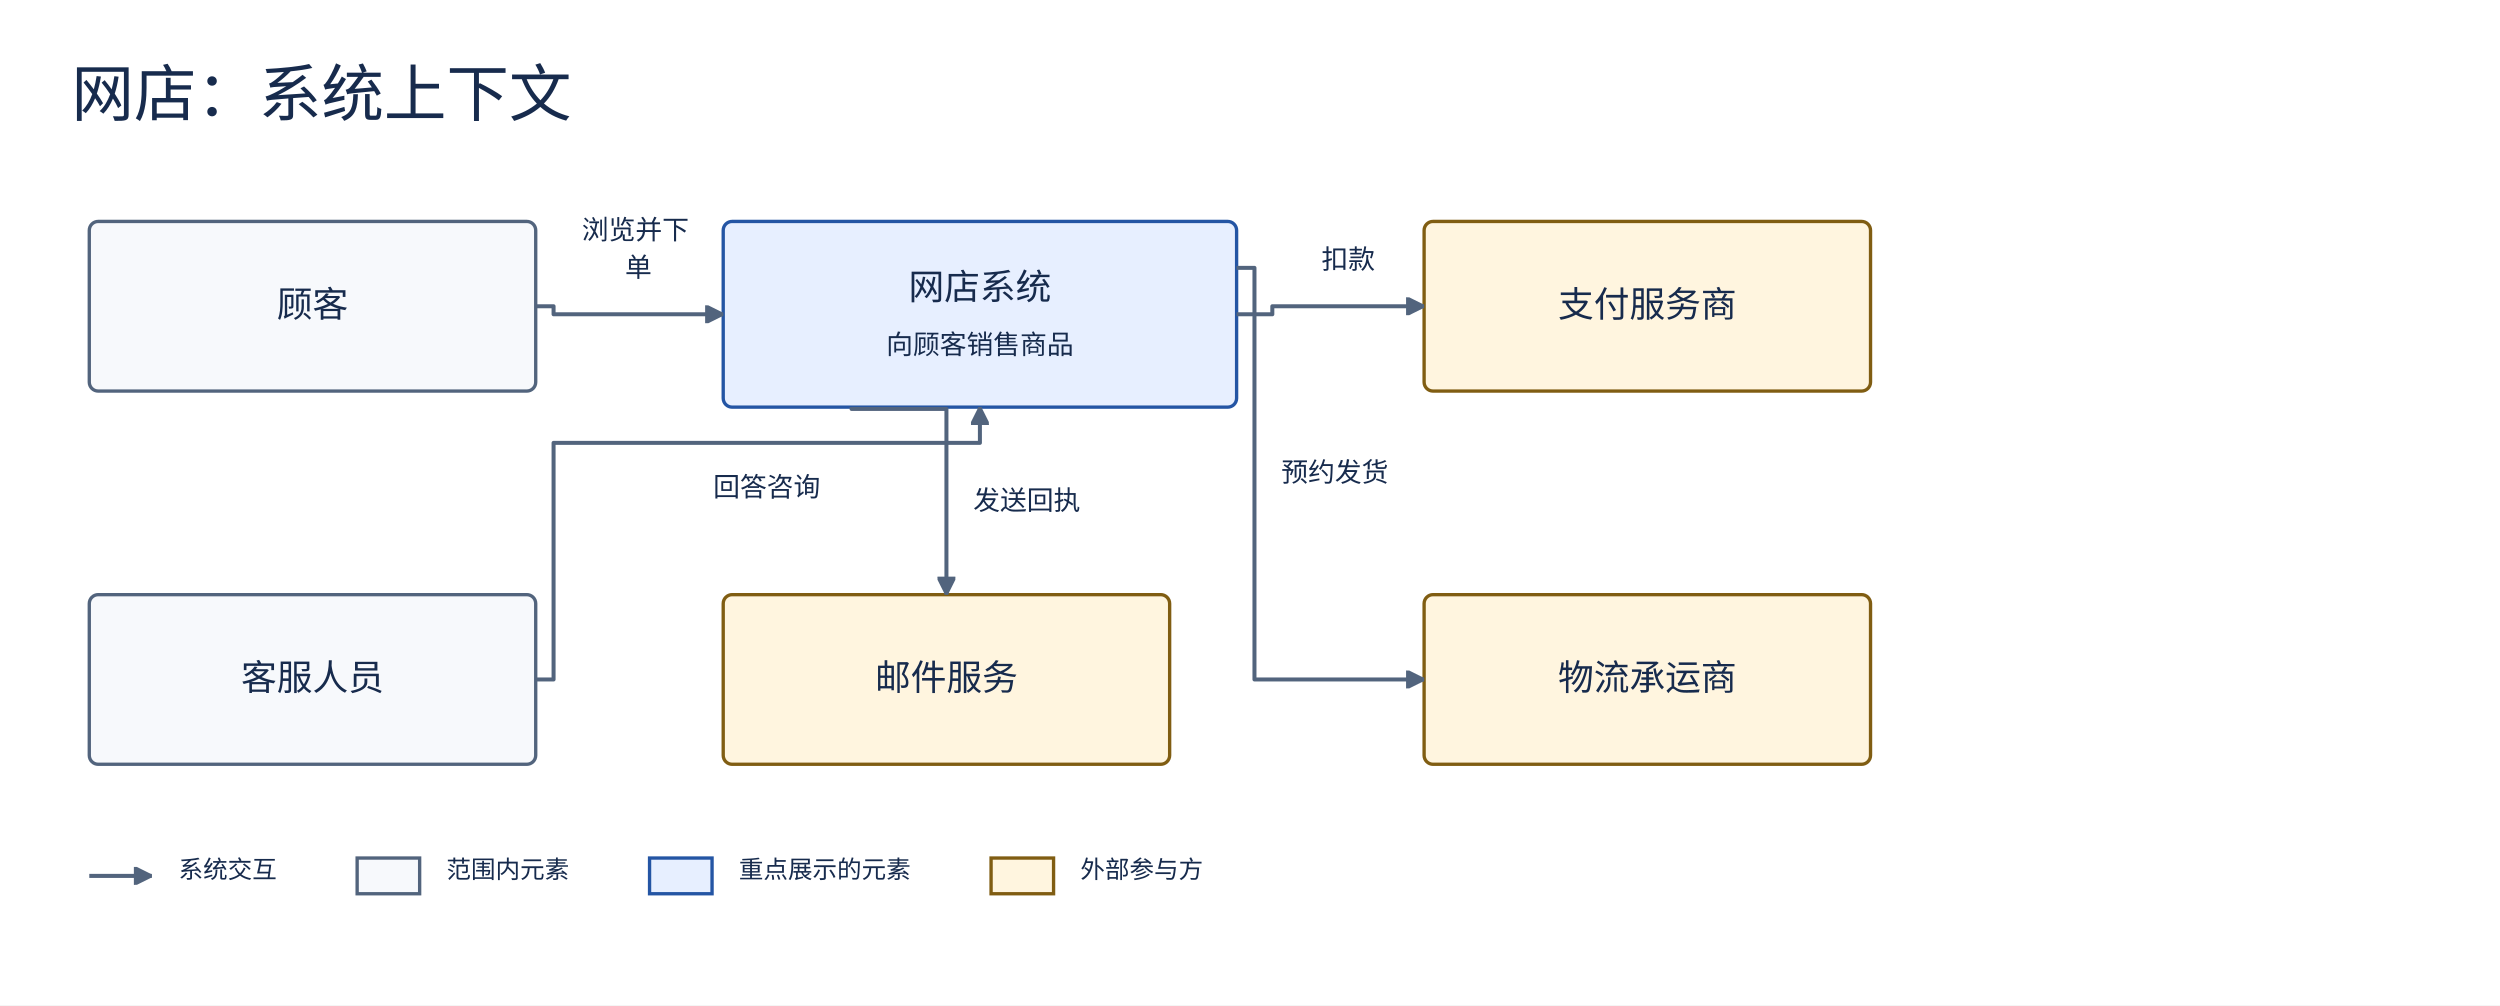
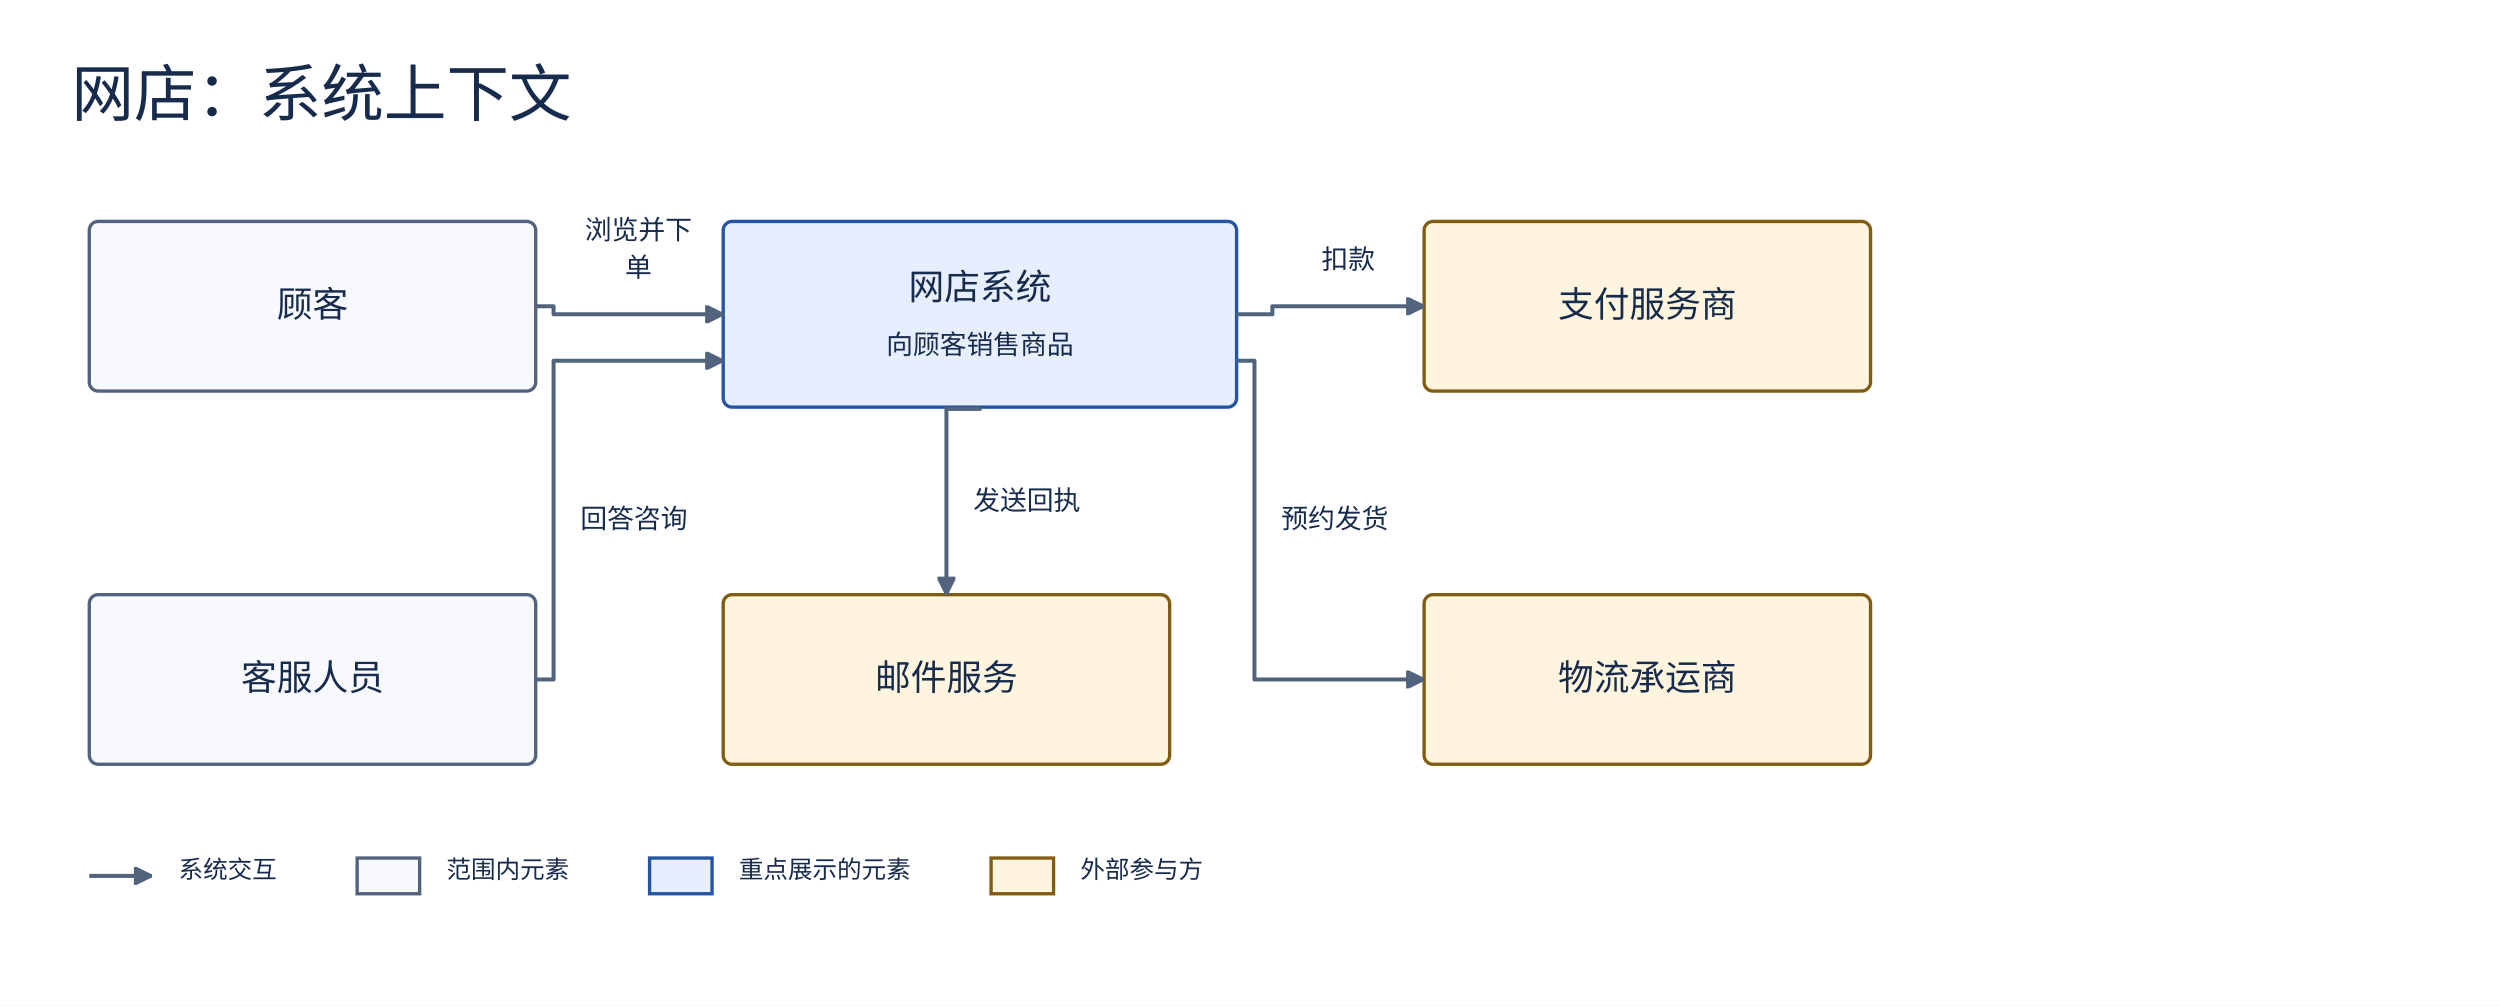
- <svg xmlns="http://www.w3.org/2000/svg" viewBox="0 0 1120 450.4" width="1120" height="450.4" lang="zh" role="img" aria-labelledby="atlas-dbf0d88a1c6e-document-title atlas-dbf0d88a1c6e-document-desc" data-archatlas="0.1" data-measured-with="pillow">
+ <svg xmlns="http://www.w3.org/2000/svg" viewBox="0 0 1120 450.4" width="1120" height="450.4" lang="zh" role="img" aria-labelledby="atlas-bd5b455b9e03-document-title atlas-bd5b455b9e03-document-desc" data-archatlas="0.1" data-measured-with="pillow">
  <defs>
-     <marker id="atlas-dbf0d88a1c6e-marker-peer-arrow" viewBox="0 0 10 10" refX="10" refY="5" markerWidth="8" markerHeight="8" markerUnits="userSpaceOnUse" orient="auto-start-reverse">
+     <marker id="atlas-bd5b455b9e03-marker-peer-arrow" viewBox="0 0 10 10" refX="10" refY="5" markerWidth="8" markerHeight="8" markerUnits="userSpaceOnUse" orient="auto-start-reverse">
      <path d="M 0 0 L 10 5 L 0 10 Z" fill="#52647d" stroke="#52647d" stroke-width="1.5" />
    </marker>
-     <marker id="atlas-dbf0d88a1c6e-marker-peer-circle" viewBox="0 0 10 10" refX="5" refY="5" markerWidth="8" markerHeight="8" markerUnits="userSpaceOnUse">
+     <marker id="atlas-bd5b455b9e03-marker-peer-circle" viewBox="0 0 10 10" refX="5" refY="5" markerWidth="8" markerHeight="8" markerUnits="userSpaceOnUse">
      <circle cx="5" cy="5" r="3.5" fill="#ffffff" stroke="#52647d" stroke-width="1.5" />
    </marker>
  </defs>
  <rect width="1120" height="450.4" fill="#ffffff" data-role="canvas" />
-   <rect id="atlas-dbf0d88a1c6e-shape-node-cust" data-id="cust" data-role="node" data-parent="" data-kind="person" fill="#f7f9fc" stroke="#52647d" stroke-width="1.5" data-box="40 99.2 200 76" x="40" y="99.2" width="200" height="76" rx="4" />
-   <rect id="atlas-dbf0d88a1c6e-shape-node-shop" data-id="shop" data-role="node" data-parent="" data-kind="system" fill="#e7efff" stroke="#2455a4" stroke-width="1.5" data-box="324 99.2 230 83.2" x="324" y="99.2" width="230" height="83.2" rx="4" />
-   <rect id="atlas-dbf0d88a1c6e-shape-node-pay" data-id="pay" data-role="node" data-parent="" data-kind="external" fill="#fff5df" stroke="#805d12" stroke-width="1.5" data-box="638 99.2 200 76" x="638" y="99.2" width="200" height="76" rx="4" />
-   <rect id="atlas-dbf0d88a1c6e-shape-node-agent" data-id="agent" data-role="node" data-parent="" data-kind="person" fill="#f7f9fc" stroke="#52647d" stroke-width="1.5" data-box="40 266.4 200 76" x="40" y="266.4" width="200" height="76" rx="4" />
-   <rect id="atlas-dbf0d88a1c6e-shape-node-mail" data-id="mail" data-role="node" data-parent="" data-kind="external" fill="#fff5df" stroke="#805d12" stroke-width="1.5" data-box="324 266.4 200 76" x="324" y="266.4" width="200" height="76" rx="4" />
-   <rect id="atlas-dbf0d88a1c6e-shape-node-car" data-id="car" data-role="node" data-parent="" data-kind="external" fill="#fff5df" stroke="#805d12" stroke-width="1.5" data-box="638 266.4 200 76" x="638" y="266.4" width="200" height="76" rx="4" />
-   <rect id="atlas-dbf0d88a1c6e-shape-legend-swatch-__legend-swatch-1" data-id="__legend-swatch-1" data-role="legend-swatch" data-parent="" data-kind="component" fill="#f7f9fc" stroke="#52647d" stroke-width="1.5" data-box="160 384.4 28 16" x="160" y="384.4" width="28" height="16" rx="0" />
-   <rect id="atlas-dbf0d88a1c6e-shape-legend-swatch-__legend-swatch-2" data-id="__legend-swatch-2" data-role="legend-swatch" data-parent="" data-kind="component" fill="#e7efff" stroke="#2455a4" stroke-width="1.5" data-box="291 384.4 28 16" x="291" y="384.4" width="28" height="16" rx="0" />
-   <rect id="atlas-dbf0d88a1c6e-shape-legend-swatch-__legend-swatch-3" data-id="__legend-swatch-3" data-role="legend-swatch" data-parent="" data-kind="component" fill="#fff5df" stroke="#805d12" stroke-width="1.5" data-box="444 384.4 28 16" x="444" y="384.4" width="28" height="16" rx="0" />
-   <polyline id="atlas-dbf0d88a1c6e-edge-edge-1" data-id="edge-1" data-role="edge" data-from="cust" data-to="shop" data-kind="call" points="240,137.2 248,137.2 248,140.8 324,140.8" fill="none" stroke="#52647d" stroke-width="1.8" stroke-linejoin="round" marker-end="url(#atlas-dbf0d88a1c6e-marker-peer-arrow)" />
-   <polyline id="atlas-dbf0d88a1c6e-edge-edge-2" data-id="edge-2" data-role="edge" data-from="agent" data-to="shop" data-kind="call" points="240,304.4 248,304.4 248,198.4 439,198.4 439,182.4" fill="none" stroke="#52647d" stroke-width="1.8" stroke-linejoin="round" marker-end="url(#atlas-dbf0d88a1c6e-marker-peer-arrow)" />
-   <polyline id="atlas-dbf0d88a1c6e-edge-edge-3" data-id="edge-3" data-role="edge" data-from="shop" data-to="pay" data-kind="call" points="554,140.8 570,140.8 570,137.2 638,137.2" fill="none" stroke="#52647d" stroke-width="1.8" stroke-linejoin="round" marker-end="url(#atlas-dbf0d88a1c6e-marker-peer-arrow)" />
-   <polyline id="atlas-dbf0d88a1c6e-edge-edge-4" data-id="edge-4" data-role="edge" data-from="shop" data-to="car" data-kind="call" points="554,120 562,120 562,304.4 638,304.4" fill="none" stroke="#52647d" stroke-width="1.8" stroke-linejoin="round" marker-end="url(#atlas-dbf0d88a1c6e-marker-peer-arrow)" />
-   <polyline id="atlas-dbf0d88a1c6e-edge-edge-5" data-id="edge-5" data-role="edge" data-from="shop" data-to="mail" data-kind="call" points="381.5,182.4 381.5,183.2 424,183.2 424,266.4" fill="none" stroke="#52647d" stroke-width="1.8" stroke-linejoin="round" marker-end="url(#atlas-dbf0d88a1c6e-marker-peer-arrow)" />
-   <polyline id="atlas-dbf0d88a1c6e-edge-legend-line-0" data-id="legend-line-0" data-role="edge" data-from="" data-to="" data-kind="legend" points="40,392.4 68,392.4" fill="none" stroke="#52647d" stroke-width="1.8" stroke-linejoin="round" marker-end="url(#atlas-dbf0d88a1c6e-marker-peer-arrow)" />
-   <rect id="atlas-dbf0d88a1c6e-shape-label-bg-__edge-1-background" data-id="__edge-1-background" data-role="label-bg" data-parent="edge-1" x="257" y="91.2" width="58" height="41.6" fill="#ffffff" fill-opacity="0.92" rx="3" />
-   <rect id="atlas-dbf0d88a1c6e-shape-label-bg-__edge-2-background" data-id="__edge-2-background" data-role="label-bg" data-parent="edge-2" x="314.5" y="206.4" width="58" height="24.8" fill="#ffffff" fill-opacity="0.92" rx="3" />
-   <rect id="atlas-dbf0d88a1c6e-shape-label-bg-__edge-3-background" data-id="__edge-3-background" data-role="label-bg" data-parent="edge-3" x="587" y="104.4" width="34" height="24.8" fill="#ffffff" fill-opacity="0.92" rx="3" />
-   <rect id="atlas-dbf0d88a1c6e-shape-label-bg-__edge-4-background" data-id="__edge-4-background" data-role="label-bg" data-parent="edge-4" x="569" y="199.8" width="58" height="24.8" fill="#ffffff" fill-opacity="0.92" rx="3" />
-   <rect id="atlas-dbf0d88a1c6e-shape-label-bg-__edge-5-background" data-id="__edge-5-background" data-role="label-bg" data-parent="edge-5" x="431" y="212.4" width="58" height="24.8" fill="#ffffff" fill-opacity="0.92" rx="3" />
-   <text id="atlas-dbf0d88a1c6e-text-title-figure-title" data-id="figure-title" data-role="title" data-owner="" x="32" y="52" data-source="网店：系统上下文" font-size="28" font-family="&quot;Noto Sans CJK SC&quot;, &quot;Source Han Sans SC&quot;, &quot;PingFang SC&quot;, &quot;Microsoft YaHei&quot;, &quot;WenQuanYi Zen Hei&quot;, &quot;Noto Sans&quot;, &quot;DejaVu Sans&quot;, &quot;Liberation Sans&quot;, sans-serif" text-anchor="start" fill="#172b4d" data-text-box="32 24 224 39.2">
+   <rect id="atlas-bd5b455b9e03-shape-node-cust" data-id="cust" data-role="node" data-parent="" data-kind="person" fill="#f7f9fc" stroke="#52647d" stroke-width="1.5" data-box="40 99.2 200 76" x="40" y="99.2" width="200" height="76" rx="4" />
+   <rect id="atlas-bd5b455b9e03-shape-node-shop" data-id="shop" data-role="node" data-parent="" data-kind="system" fill="#e7efff" stroke="#2455a4" stroke-width="1.5" data-box="324 99.2 230 83.2" x="324" y="99.2" width="230" height="83.2" rx="4" />
+   <rect id="atlas-bd5b455b9e03-shape-node-pay" data-id="pay" data-role="node" data-parent="" data-kind="external" fill="#fff5df" stroke="#805d12" stroke-width="1.5" data-box="638 99.2 200 76" x="638" y="99.2" width="200" height="76" rx="4" />
+   <rect id="atlas-bd5b455b9e03-shape-node-agent" data-id="agent" data-role="node" data-parent="" data-kind="person" fill="#f7f9fc" stroke="#52647d" stroke-width="1.5" data-box="40 266.4 200 76" x="40" y="266.4" width="200" height="76" rx="4" />
+   <rect id="atlas-bd5b455b9e03-shape-node-mail" data-id="mail" data-role="node" data-parent="" data-kind="external" fill="#fff5df" stroke="#805d12" stroke-width="1.5" data-box="324 266.4 200 76" x="324" y="266.4" width="200" height="76" rx="4" />
+   <rect id="atlas-bd5b455b9e03-shape-node-car" data-id="car" data-role="node" data-parent="" data-kind="external" fill="#fff5df" stroke="#805d12" stroke-width="1.5" data-box="638 266.4 200 76" x="638" y="266.4" width="200" height="76" rx="4" />
+   <rect id="atlas-bd5b455b9e03-shape-legend-swatch-__legend-swatch-1" data-id="__legend-swatch-1" data-role="legend-swatch" data-parent="" data-kind="component" fill="#f7f9fc" stroke="#52647d" stroke-width="1.5" data-box="160 384.4 28 16" x="160" y="384.4" width="28" height="16" rx="0" />
+   <rect id="atlas-bd5b455b9e03-shape-legend-swatch-__legend-swatch-2" data-id="__legend-swatch-2" data-role="legend-swatch" data-parent="" data-kind="component" fill="#e7efff" stroke="#2455a4" stroke-width="1.5" data-box="291 384.4 28 16" x="291" y="384.4" width="28" height="16" rx="0" />
+   <rect id="atlas-bd5b455b9e03-shape-legend-swatch-__legend-swatch-3" data-id="__legend-swatch-3" data-role="legend-swatch" data-parent="" data-kind="component" fill="#fff5df" stroke="#805d12" stroke-width="1.5" data-box="444 384.4 28 16" x="444" y="384.4" width="28" height="16" rx="0" />
+   <polyline id="atlas-bd5b455b9e03-edge-edge-1" data-id="edge-1" data-role="edge" data-from="cust" data-to="shop" data-kind="call" points="240,137.2 248,137.2 248,140.8 324,140.8" fill="none" stroke="#52647d" stroke-width="1.8" stroke-linejoin="round" marker-end="url(#atlas-bd5b455b9e03-marker-peer-arrow)" />
+   <polyline id="atlas-bd5b455b9e03-edge-edge-2" data-id="edge-2" data-role="edge" data-from="agent" data-to="shop" data-kind="call" points="240,304.4 248,304.4 248,161.6 324,161.6" fill="none" stroke="#52647d" stroke-width="1.8" stroke-linejoin="round" marker-end="url(#atlas-bd5b455b9e03-marker-peer-arrow)" />
+   <polyline id="atlas-bd5b455b9e03-edge-edge-3" data-id="edge-3" data-role="edge" data-from="shop" data-to="pay" data-kind="call" points="554,140.8 570,140.8 570,137.2 638,137.2" fill="none" stroke="#52647d" stroke-width="1.8" stroke-linejoin="round" marker-end="url(#atlas-bd5b455b9e03-marker-peer-arrow)" />
+   <polyline id="atlas-bd5b455b9e03-edge-edge-4" data-id="edge-4" data-role="edge" data-from="shop" data-to="car" data-kind="call" points="554,161.6 562,161.6 562,304.4 638,304.4" fill="none" stroke="#52647d" stroke-width="1.8" stroke-linejoin="round" marker-end="url(#atlas-bd5b455b9e03-marker-peer-arrow)" />
+   <polyline id="atlas-bd5b455b9e03-edge-edge-5" data-id="edge-5" data-role="edge" data-from="shop" data-to="mail" data-kind="call" points="439,182.4 439,183.2 424,183.2 424,266.4" fill="none" stroke="#52647d" stroke-width="1.8" stroke-linejoin="round" marker-end="url(#atlas-bd5b455b9e03-marker-peer-arrow)" />
+   <polyline id="atlas-bd5b455b9e03-edge-legend-line-0" data-id="legend-line-0" data-role="edge" data-from="" data-to="" data-kind="legend" points="40,392.4 68,392.4" fill="none" stroke="#52647d" stroke-width="1.8" stroke-linejoin="round" marker-end="url(#atlas-bd5b455b9e03-marker-peer-arrow)" />
+   <rect id="atlas-bd5b455b9e03-shape-label-bg-__edge-1-background" data-id="__edge-1-background" data-role="label-bg" data-parent="edge-1" x="257" y="91.2" width="58" height="41.6" fill="#ffffff" fill-opacity="0.92" rx="3" />
+   <rect id="atlas-bd5b455b9e03-shape-label-bg-__edge-2-background" data-id="__edge-2-background" data-role="label-bg" data-parent="edge-2" x="255" y="220.6" width="58" height="24.8" fill="#ffffff" fill-opacity="0.92" rx="3" />
+   <rect id="atlas-bd5b455b9e03-shape-label-bg-__edge-3-background" data-id="__edge-3-background" data-role="label-bg" data-parent="edge-3" x="587" y="104.4" width="34" height="24.8" fill="#ffffff" fill-opacity="0.92" rx="3" />
+   <rect id="atlas-bd5b455b9e03-shape-label-bg-__edge-4-background" data-id="__edge-4-background" data-role="label-bg" data-parent="edge-4" x="569" y="220.6" width="58" height="24.8" fill="#ffffff" fill-opacity="0.92" rx="3" />
+   <rect id="atlas-bd5b455b9e03-shape-label-bg-__edge-5-background" data-id="__edge-5-background" data-role="label-bg" data-parent="edge-5" x="431" y="212.4" width="58" height="24.8" fill="#ffffff" fill-opacity="0.92" rx="3" />
+   <text id="atlas-bd5b455b9e03-text-title-figure-title" data-id="figure-title" data-role="title" data-owner="" x="32" y="52" data-source="网店：系统上下文" font-size="28" font-family="&quot;Noto Sans CJK SC&quot;, &quot;Source Han Sans SC&quot;, &quot;PingFang SC&quot;, &quot;Microsoft YaHei&quot;, &quot;WenQuanYi Zen Hei&quot;, &quot;Noto Sans&quot;, &quot;DejaVu Sans&quot;, &quot;Liberation Sans&quot;, sans-serif" text-anchor="start" fill="#172b4d" data-text-box="32 24 224 39.2">
    <tspan x="32" y="52">
-       <tspan font-family="Noto Sans CJK SC">网店：系统上下文</tspan>
+       <tspan font-family="Noto Sans CJK SC" x="32">网店：系统上下文</tspan>
    </tspan>
  </text>
-   <text id="atlas-dbf0d88a1c6e-text-name-cust-name" data-id="cust-name" data-role="name" data-owner="cust" x="140" y="142" data-source="顾客" font-size="16" font-family="&quot;Noto Sans CJK SC&quot;, &quot;Source Han Sans SC&quot;, &quot;PingFang SC&quot;, &quot;Microsoft YaHei&quot;, &quot;WenQuanYi Zen Hei&quot;, &quot;Noto Sans&quot;, &quot;DejaVu Sans&quot;, &quot;Liberation Sans&quot;, sans-serif" text-anchor="middle" fill="#172b4d" data-text-box="124 126 32 22.4">
-     <tspan x="140" y="142">
-       <tspan font-family="Noto Sans CJK SC">顾客</tspan>
+   <text id="atlas-bd5b455b9e03-text-name-cust-name" data-id="cust-name" data-role="name" data-owner="cust" x="140" y="142" data-source="顾客" font-size="16" font-family="&quot;Noto Sans CJK SC&quot;, &quot;Source Han Sans SC&quot;, &quot;PingFang SC&quot;, &quot;Microsoft YaHei&quot;, &quot;WenQuanYi Zen Hei&quot;, &quot;Noto Sans&quot;, &quot;DejaVu Sans&quot;, &quot;Liberation Sans&quot;, sans-serif" text-anchor="start" fill="#172b4d" data-text-box="124 126 32 22.4">
+     <tspan x="124" y="142">
+       <tspan font-family="Noto Sans CJK SC" x="124">顾客</tspan>
    </tspan>
  </text>
-   <text id="atlas-dbf0d88a1c6e-text-name-shop-name" data-id="shop-name" data-role="name" data-owner="shop" x="439" y="134.2" data-source="网店系统" font-size="16" font-family="&quot;Noto Sans CJK SC&quot;, &quot;Source Han Sans SC&quot;, &quot;PingFang SC&quot;, &quot;Microsoft YaHei&quot;, &quot;WenQuanYi Zen Hei&quot;, &quot;Noto Sans&quot;, &quot;DejaVu Sans&quot;, &quot;Liberation Sans&quot;, sans-serif" text-anchor="middle" fill="#172b4d" data-text-box="407 118.2 64 22.4">
-     <tspan x="439" y="134.2">
-       <tspan font-family="Noto Sans CJK SC">网店系统</tspan>
+   <text id="atlas-bd5b455b9e03-text-name-shop-name" data-id="shop-name" data-role="name" data-owner="shop" x="439" y="134.2" data-source="网店系统" font-size="16" font-family="&quot;Noto Sans CJK SC&quot;, &quot;Source Han Sans SC&quot;, &quot;PingFang SC&quot;, &quot;Microsoft YaHei&quot;, &quot;WenQuanYi Zen Hei&quot;, &quot;Noto Sans&quot;, &quot;DejaVu Sans&quot;, &quot;Liberation Sans&quot;, sans-serif" text-anchor="start" fill="#172b4d" data-text-box="407 118.2 64 22.4">
+     <tspan x="407" y="134.2">
+       <tspan font-family="Noto Sans CJK SC" x="407">网店系统</tspan>
    </tspan>
  </text>
-   <text id="atlas-dbf0d88a1c6e-text-sub-shop-sub" data-id="shop-sub" data-role="sub" data-owner="shop" x="439" y="158.6" data-source="向顾客销售商品" font-size="12" font-family="&quot;Noto Sans CJK SC&quot;, &quot;Source Han Sans SC&quot;, &quot;PingFang SC&quot;, &quot;Microsoft YaHei&quot;, &quot;WenQuanYi Zen Hei&quot;, &quot;Noto Sans&quot;, &quot;DejaVu Sans&quot;, &quot;Liberation Sans&quot;, sans-serif" text-anchor="middle" fill="#172b4d" data-text-box="397 146.6 84 16.8">
-     <tspan x="439" y="158.6">
-       <tspan font-family="Noto Sans CJK SC">向顾客销售商品</tspan>
+   <text id="atlas-bd5b455b9e03-text-sub-shop-sub" data-id="shop-sub" data-role="sub" data-owner="shop" x="439" y="158.6" data-source="向顾客销售商品" font-size="12" font-family="&quot;Noto Sans CJK SC&quot;, &quot;Source Han Sans SC&quot;, &quot;PingFang SC&quot;, &quot;Microsoft YaHei&quot;, &quot;WenQuanYi Zen Hei&quot;, &quot;Noto Sans&quot;, &quot;DejaVu Sans&quot;, &quot;Liberation Sans&quot;, sans-serif" text-anchor="start" fill="#172b4d" data-text-box="397 146.6 84 16.8">
+     <tspan x="397" y="158.6">
+       <tspan font-family="Noto Sans CJK SC" x="397">向顾客销售商品</tspan>
    </tspan>
  </text>
-   <text id="atlas-dbf0d88a1c6e-text-name-pay-name" data-id="pay-name" data-role="name" data-owner="pay" x="738" y="142" data-source="支付服务商" font-size="16" font-family="&quot;Noto Sans CJK SC&quot;, &quot;Source Han Sans SC&quot;, &quot;PingFang SC&quot;, &quot;Microsoft YaHei&quot;, &quot;WenQuanYi Zen Hei&quot;, &quot;Noto Sans&quot;, &quot;DejaVu Sans&quot;, &quot;Liberation Sans&quot;, sans-serif" text-anchor="middle" fill="#172b4d" data-text-box="698 126 80 22.4">
-     <tspan x="738" y="142">
-       <tspan font-family="Noto Sans CJK SC">支付服务商</tspan>
+   <text id="atlas-bd5b455b9e03-text-name-pay-name" data-id="pay-name" data-role="name" data-owner="pay" x="738" y="142" data-source="支付服务商" font-size="16" font-family="&quot;Noto Sans CJK SC&quot;, &quot;Source Han Sans SC&quot;, &quot;PingFang SC&quot;, &quot;Microsoft YaHei&quot;, &quot;WenQuanYi Zen Hei&quot;, &quot;Noto Sans&quot;, &quot;DejaVu Sans&quot;, &quot;Liberation Sans&quot;, sans-serif" text-anchor="start" fill="#172b4d" data-text-box="698 126 80 22.4">
+     <tspan x="698" y="142">
+       <tspan font-family="Noto Sans CJK SC" x="698">支付服务商</tspan>
    </tspan>
  </text>
-   <text id="atlas-dbf0d88a1c6e-text-name-agent-name" data-id="agent-name" data-role="name" data-owner="agent" x="140" y="309.2" data-source="客服人员" font-size="16" font-family="&quot;Noto Sans CJK SC&quot;, &quot;Source Han Sans SC&quot;, &quot;PingFang SC&quot;, &quot;Microsoft YaHei&quot;, &quot;WenQuanYi Zen Hei&quot;, &quot;Noto Sans&quot;, &quot;DejaVu Sans&quot;, &quot;Liberation Sans&quot;, sans-serif" text-anchor="middle" fill="#172b4d" data-text-box="108 293.2 64 22.4">
-     <tspan x="140" y="309.2">
-       <tspan font-family="Noto Sans CJK SC">客服人员</tspan>
+   <text id="atlas-bd5b455b9e03-text-name-agent-name" data-id="agent-name" data-role="name" data-owner="agent" x="140" y="309.2" data-source="客服人员" font-size="16" font-family="&quot;Noto Sans CJK SC&quot;, &quot;Source Han Sans SC&quot;, &quot;PingFang SC&quot;, &quot;Microsoft YaHei&quot;, &quot;WenQuanYi Zen Hei&quot;, &quot;Noto Sans&quot;, &quot;DejaVu Sans&quot;, &quot;Liberation Sans&quot;, sans-serif" text-anchor="start" fill="#172b4d" data-text-box="108 293.2 64 22.4">
+     <tspan x="108" y="309.2">
+       <tspan font-family="Noto Sans CJK SC" x="108">客服人员</tspan>
    </tspan>
  </text>
-   <text id="atlas-dbf0d88a1c6e-text-name-mail-name" data-id="mail-name" data-role="name" data-owner="mail" x="424" y="309.2" data-source="邮件服务" font-size="16" font-family="&quot;Noto Sans CJK SC&quot;, &quot;Source Han Sans SC&quot;, &quot;PingFang SC&quot;, &quot;Microsoft YaHei&quot;, &quot;WenQuanYi Zen Hei&quot;, &quot;Noto Sans&quot;, &quot;DejaVu Sans&quot;, &quot;Liberation Sans&quot;, sans-serif" text-anchor="middle" fill="#172b4d" data-text-box="392 293.2 64 22.4">
-     <tspan x="424" y="309.2">
-       <tspan font-family="Noto Sans CJK SC">邮件服务</tspan>
+   <text id="atlas-bd5b455b9e03-text-name-mail-name" data-id="mail-name" data-role="name" data-owner="mail" x="424" y="309.2" data-source="邮件服务" font-size="16" font-family="&quot;Noto Sans CJK SC&quot;, &quot;Source Han Sans SC&quot;, &quot;PingFang SC&quot;, &quot;Microsoft YaHei&quot;, &quot;WenQuanYi Zen Hei&quot;, &quot;Noto Sans&quot;, &quot;DejaVu Sans&quot;, &quot;Liberation Sans&quot;, sans-serif" text-anchor="start" fill="#172b4d" data-text-box="392 293.2 64 22.4">
+     <tspan x="392" y="309.2">
+       <tspan font-family="Noto Sans CJK SC" x="392">邮件服务</tspan>
    </tspan>
  </text>
-   <text id="atlas-dbf0d88a1c6e-text-name-car-name" data-id="car-name" data-role="name" data-owner="car" x="738" y="309.2" data-source="物流承运商" font-size="16" font-family="&quot;Noto Sans CJK SC&quot;, &quot;Source Han Sans SC&quot;, &quot;PingFang SC&quot;, &quot;Microsoft YaHei&quot;, &quot;WenQuanYi Zen Hei&quot;, &quot;Noto Sans&quot;, &quot;DejaVu Sans&quot;, &quot;Liberation Sans&quot;, sans-serif" text-anchor="middle" fill="#172b4d" data-text-box="698 293.2 80 22.4">
-     <tspan x="738" y="309.2">
-       <tspan font-family="Noto Sans CJK SC">物流承运商</tspan>
+   <text id="atlas-bd5b455b9e03-text-name-car-name" data-id="car-name" data-role="name" data-owner="car" x="738" y="309.2" data-source="物流承运商" font-size="16" font-family="&quot;Noto Sans CJK SC&quot;, &quot;Source Han Sans SC&quot;, &quot;PingFang SC&quot;, &quot;Microsoft YaHei&quot;, &quot;WenQuanYi Zen Hei&quot;, &quot;Noto Sans&quot;, &quot;DejaVu Sans&quot;, &quot;Liberation Sans&quot;, sans-serif" text-anchor="start" fill="#172b4d" data-text-box="698 293.2 80 22.4">
+     <tspan x="698" y="309.2">
+       <tspan font-family="Noto Sans CJK SC" x="698">物流承运商</tspan>
    </tspan>
  </text>
-   <text id="atlas-dbf0d88a1c6e-text-edge-label-edge-1-label" data-id="edge-1-label" data-role="edge-label" data-owner="edge-1" x="286" y="107.2" data-source="浏览并下单" font-size="12" font-family="&quot;Noto Sans CJK SC&quot;, &quot;Source Han Sans SC&quot;, &quot;PingFang SC&quot;, &quot;Microsoft YaHei&quot;, &quot;WenQuanYi Zen Hei&quot;, &quot;Noto Sans&quot;, &quot;DejaVu Sans&quot;, &quot;Liberation Sans&quot;, sans-serif" text-anchor="middle" fill="#172b4d" data-text-box="262 95.2 48 33.6">
-     <tspan x="286" y="107.2">
-       <tspan font-family="Noto Sans CJK SC">浏览并下</tspan>
+   <text id="atlas-bd5b455b9e03-text-edge-label-edge-1-label" data-id="edge-1-label" data-role="edge-label" data-owner="edge-1" x="286" y="107.2" data-source="浏览并下单" font-size="12" font-family="&quot;Noto Sans CJK SC&quot;, &quot;Source Han Sans SC&quot;, &quot;PingFang SC&quot;, &quot;Microsoft YaHei&quot;, &quot;WenQuanYi Zen Hei&quot;, &quot;Noto Sans&quot;, &quot;DejaVu Sans&quot;, &quot;Liberation Sans&quot;, sans-serif" text-anchor="start" fill="#172b4d" data-text-box="262 95.2 48 33.6">
+     <tspan x="262" y="107.2">
+       <tspan font-family="Noto Sans CJK SC" x="262">浏览并下</tspan>
    </tspan>
-     <tspan x="286" y="124">
-       <tspan font-family="Noto Sans CJK SC">单</tspan>
+     <tspan x="280" y="124">
+       <tspan font-family="Noto Sans CJK SC" x="280">单</tspan>
    </tspan>
  </text>
-   <text id="atlas-dbf0d88a1c6e-text-edge-label-edge-2-label" data-id="edge-2-label" data-role="edge-label" data-owner="edge-2" x="343.5" y="222.4" data-source="回答咨询" font-size="12" font-family="&quot;Noto Sans CJK SC&quot;, &quot;Source Han Sans SC&quot;, &quot;PingFang SC&quot;, &quot;Microsoft YaHei&quot;, &quot;WenQuanYi Zen Hei&quot;, &quot;Noto Sans&quot;, &quot;DejaVu Sans&quot;, &quot;Liberation Sans&quot;, sans-serif" text-anchor="middle" fill="#172b4d" data-text-box="319.5 210.4 48 16.8">
-     <tspan x="343.5" y="222.4">
-       <tspan font-family="Noto Sans CJK SC">回答咨询</tspan>
+   <text id="atlas-bd5b455b9e03-text-edge-label-edge-2-label" data-id="edge-2-label" data-role="edge-label" data-owner="edge-2" x="284" y="236.6" data-source="回答咨询" font-size="12" font-family="&quot;Noto Sans CJK SC&quot;, &quot;Source Han Sans SC&quot;, &quot;PingFang SC&quot;, &quot;Microsoft YaHei&quot;, &quot;WenQuanYi Zen Hei&quot;, &quot;Noto Sans&quot;, &quot;DejaVu Sans&quot;, &quot;Liberation Sans&quot;, sans-serif" text-anchor="start" fill="#172b4d" data-text-box="260 224.6 48 16.8">
+     <tspan x="260" y="236.6">
+       <tspan font-family="Noto Sans CJK SC" x="260">回答咨询</tspan>
    </tspan>
  </text>
-   <text id="atlas-dbf0d88a1c6e-text-edge-label-edge-3-label" data-id="edge-3-label" data-role="edge-label" data-owner="edge-3" x="604" y="120.4" data-source="扣款" font-size="12" font-family="&quot;Noto Sans CJK SC&quot;, &quot;Source Han Sans SC&quot;, &quot;PingFang SC&quot;, &quot;Microsoft YaHei&quot;, &quot;WenQuanYi Zen Hei&quot;, &quot;Noto Sans&quot;, &quot;DejaVu Sans&quot;, &quot;Liberation Sans&quot;, sans-serif" text-anchor="middle" fill="#172b4d" data-text-box="592 108.4 24 16.8">
-     <tspan x="604" y="120.4">
-       <tspan font-family="Noto Sans CJK SC">扣款</tspan>
+   <text id="atlas-bd5b455b9e03-text-edge-label-edge-3-label" data-id="edge-3-label" data-role="edge-label" data-owner="edge-3" x="604" y="120.4" data-source="扣款" font-size="12" font-family="&quot;Noto Sans CJK SC&quot;, &quot;Source Han Sans SC&quot;, &quot;PingFang SC&quot;, &quot;Microsoft YaHei&quot;, &quot;WenQuanYi Zen Hei&quot;, &quot;Noto Sans&quot;, &quot;DejaVu Sans&quot;, &quot;Liberation Sans&quot;, sans-serif" text-anchor="start" fill="#172b4d" data-text-box="592 108.4 24 16.8">
+     <tspan x="592" y="120.4">
+       <tspan font-family="Noto Sans CJK SC" x="592">扣款</tspan>
    </tspan>
  </text>
-   <text id="atlas-dbf0d88a1c6e-text-edge-label-edge-4-label" data-id="edge-4-label" data-role="edge-label" data-owner="edge-4" x="598" y="215.8" data-source="预约发货" font-size="12" font-family="&quot;Noto Sans CJK SC&quot;, &quot;Source Han Sans SC&quot;, &quot;PingFang SC&quot;, &quot;Microsoft YaHei&quot;, &quot;WenQuanYi Zen Hei&quot;, &quot;Noto Sans&quot;, &quot;DejaVu Sans&quot;, &quot;Liberation Sans&quot;, sans-serif" text-anchor="middle" fill="#172b4d" data-text-box="574 203.8 48 16.8">
-     <tspan x="598" y="215.8">
-       <tspan font-family="Noto Sans CJK SC">预约发货</tspan>
+   <text id="atlas-bd5b455b9e03-text-edge-label-edge-4-label" data-id="edge-4-label" data-role="edge-label" data-owner="edge-4" x="598" y="236.6" data-source="预约发货" font-size="12" font-family="&quot;Noto Sans CJK SC&quot;, &quot;Source Han Sans SC&quot;, &quot;PingFang SC&quot;, &quot;Microsoft YaHei&quot;, &quot;WenQuanYi Zen Hei&quot;, &quot;Noto Sans&quot;, &quot;DejaVu Sans&quot;, &quot;Liberation Sans&quot;, sans-serif" text-anchor="start" fill="#172b4d" data-text-box="574 224.6 48 16.8">
+     <tspan x="574" y="236.6">
+       <tspan font-family="Noto Sans CJK SC" x="574">预约发货</tspan>
    </tspan>
  </text>
-   <text id="atlas-dbf0d88a1c6e-text-edge-label-edge-5-label" data-id="edge-5-label" data-role="edge-label" data-owner="edge-5" x="460" y="228.4" data-source="发送回执" font-size="12" font-family="&quot;Noto Sans CJK SC&quot;, &quot;Source Han Sans SC&quot;, &quot;PingFang SC&quot;, &quot;Microsoft YaHei&quot;, &quot;WenQuanYi Zen Hei&quot;, &quot;Noto Sans&quot;, &quot;DejaVu Sans&quot;, &quot;Liberation Sans&quot;, sans-serif" text-anchor="middle" fill="#172b4d" data-text-box="436 216.4 48 16.8">
-     <tspan x="460" y="228.4">
-       <tspan font-family="Noto Sans CJK SC">发送回执</tspan>
+   <text id="atlas-bd5b455b9e03-text-edge-label-edge-5-label" data-id="edge-5-label" data-role="edge-label" data-owner="edge-5" x="460" y="228.4" data-source="发送回执" font-size="12" font-family="&quot;Noto Sans CJK SC&quot;, &quot;Source Han Sans SC&quot;, &quot;PingFang SC&quot;, &quot;Microsoft YaHei&quot;, &quot;WenQuanYi Zen Hei&quot;, &quot;Noto Sans&quot;, &quot;DejaVu Sans&quot;, &quot;Liberation Sans&quot;, sans-serif" text-anchor="start" fill="#172b4d" data-text-box="436 216.4 48 16.8">
+     <tspan x="436" y="228.4">
+       <tspan font-family="Noto Sans CJK SC" x="436">发送回执</tspan>
    </tspan>
  </text>
-   <text id="atlas-dbf0d88a1c6e-text-legend-legend-0" data-id="legend-0" data-role="legend" data-owner="" x="80" y="393.4" data-source="系统交互" font-size="11" font-family="&quot;Noto Sans CJK SC&quot;, &quot;Source Han Sans SC&quot;, &quot;PingFang SC&quot;, &quot;Microsoft YaHei&quot;, &quot;WenQuanYi Zen Hei&quot;, &quot;Noto Sans&quot;, &quot;DejaVu Sans&quot;, &quot;Liberation Sans&quot;, sans-serif" text-anchor="start" fill="#172b4d" data-text-box="80 382.4 44 15.4">
+   <text id="atlas-bd5b455b9e03-text-legend-legend-0" data-id="legend-0" data-role="legend" data-owner="" x="80" y="393.4" data-source="系统交互" font-size="11" font-family="&quot;Noto Sans CJK SC&quot;, &quot;Source Han Sans SC&quot;, &quot;PingFang SC&quot;, &quot;Microsoft YaHei&quot;, &quot;WenQuanYi Zen Hei&quot;, &quot;Noto Sans&quot;, &quot;DejaVu Sans&quot;, &quot;Liberation Sans&quot;, sans-serif" text-anchor="start" fill="#172b4d" data-text-box="80 382.4 44 15.4">
    <tspan x="80" y="393.4">
-       <tspan font-family="Noto Sans CJK SC">系统交互</tspan>
+       <tspan font-family="Noto Sans CJK SC" x="80">系统交互</tspan>
    </tspan>
  </text>
-   <text id="atlas-dbf0d88a1c6e-text-legend-legend-1" data-id="legend-1" data-role="legend" data-owner="" x="200" y="393.4" data-source="范围内元素" font-size="11" font-family="&quot;Noto Sans CJK SC&quot;, &quot;Source Han Sans SC&quot;, &quot;PingFang SC&quot;, &quot;Microsoft YaHei&quot;, &quot;WenQuanYi Zen Hei&quot;, &quot;Noto Sans&quot;, &quot;DejaVu Sans&quot;, &quot;Liberation Sans&quot;, sans-serif" text-anchor="start" fill="#172b4d" data-text-box="200 382.4 55 15.4">
+   <text id="atlas-bd5b455b9e03-text-legend-legend-1" data-id="legend-1" data-role="legend" data-owner="" x="200" y="393.4" data-source="范围内元素" font-size="11" font-family="&quot;Noto Sans CJK SC&quot;, &quot;Source Han Sans SC&quot;, &quot;PingFang SC&quot;, &quot;Microsoft YaHei&quot;, &quot;WenQuanYi Zen Hei&quot;, &quot;Noto Sans&quot;, &quot;DejaVu Sans&quot;, &quot;Liberation Sans&quot;, sans-serif" text-anchor="start" fill="#172b4d" data-text-box="200 382.4 55 15.4">
    <tspan x="200" y="393.4">
-       <tspan font-family="Noto Sans CJK SC">范围内元素</tspan>
+       <tspan font-family="Noto Sans CJK SC" x="200">范围内元素</tspan>
    </tspan>
  </text>
-   <text id="atlas-dbf0d88a1c6e-text-legend-legend-2" data-id="legend-2" data-role="legend" data-owner="" x="331" y="393.4" data-source="重点展示的元素" font-size="11" font-family="&quot;Noto Sans CJK SC&quot;, &quot;Source Han Sans SC&quot;, &quot;PingFang SC&quot;, &quot;Microsoft YaHei&quot;, &quot;WenQuanYi Zen Hei&quot;, &quot;Noto Sans&quot;, &quot;DejaVu Sans&quot;, &quot;Liberation Sans&quot;, sans-serif" text-anchor="start" fill="#172b4d" data-text-box="331 382.4 77 15.4">
+   <text id="atlas-bd5b455b9e03-text-legend-legend-2" data-id="legend-2" data-role="legend" data-owner="" x="331" y="393.4" data-source="重点展示的元素" font-size="11" font-family="&quot;Noto Sans CJK SC&quot;, &quot;Source Han Sans SC&quot;, &quot;PingFang SC&quot;, &quot;Microsoft YaHei&quot;, &quot;WenQuanYi Zen Hei&quot;, &quot;Noto Sans&quot;, &quot;DejaVu Sans&quot;, &quot;Liberation Sans&quot;, sans-serif" text-anchor="start" fill="#172b4d" data-text-box="331 382.4 77 15.4">
    <tspan x="331" y="393.4">
-       <tspan font-family="Noto Sans CJK SC">重点展示的元素</tspan>
+       <tspan font-family="Noto Sans CJK SC" x="331">重点展示的元素</tspan>
    </tspan>
  </text>
-   <text id="atlas-dbf0d88a1c6e-text-legend-legend-3" data-id="legend-3" data-role="legend" data-owner="" x="484" y="393.4" data-source="外部参与方" font-size="11" font-family="&quot;Noto Sans CJK SC&quot;, &quot;Source Han Sans SC&quot;, &quot;PingFang SC&quot;, &quot;Microsoft YaHei&quot;, &quot;WenQuanYi Zen Hei&quot;, &quot;Noto Sans&quot;, &quot;DejaVu Sans&quot;, &quot;Liberation Sans&quot;, sans-serif" text-anchor="start" fill="#172b4d" data-text-box="484 382.4 55 15.4">
+   <text id="atlas-bd5b455b9e03-text-legend-legend-3" data-id="legend-3" data-role="legend" data-owner="" x="484" y="393.4" data-source="外部参与方" font-size="11" font-family="&quot;Noto Sans CJK SC&quot;, &quot;Source Han Sans SC&quot;, &quot;PingFang SC&quot;, &quot;Microsoft YaHei&quot;, &quot;WenQuanYi Zen Hei&quot;, &quot;Noto Sans&quot;, &quot;DejaVu Sans&quot;, &quot;Liberation Sans&quot;, sans-serif" text-anchor="start" fill="#172b4d" data-text-box="484 382.4 55 15.4">
    <tspan x="484" y="393.4">
-       <tspan font-family="Noto Sans CJK SC">外部参与方</tspan>
+       <tspan font-family="Noto Sans CJK SC" x="484">外部参与方</tspan>
    </tspan>
  </text>
</svg>
